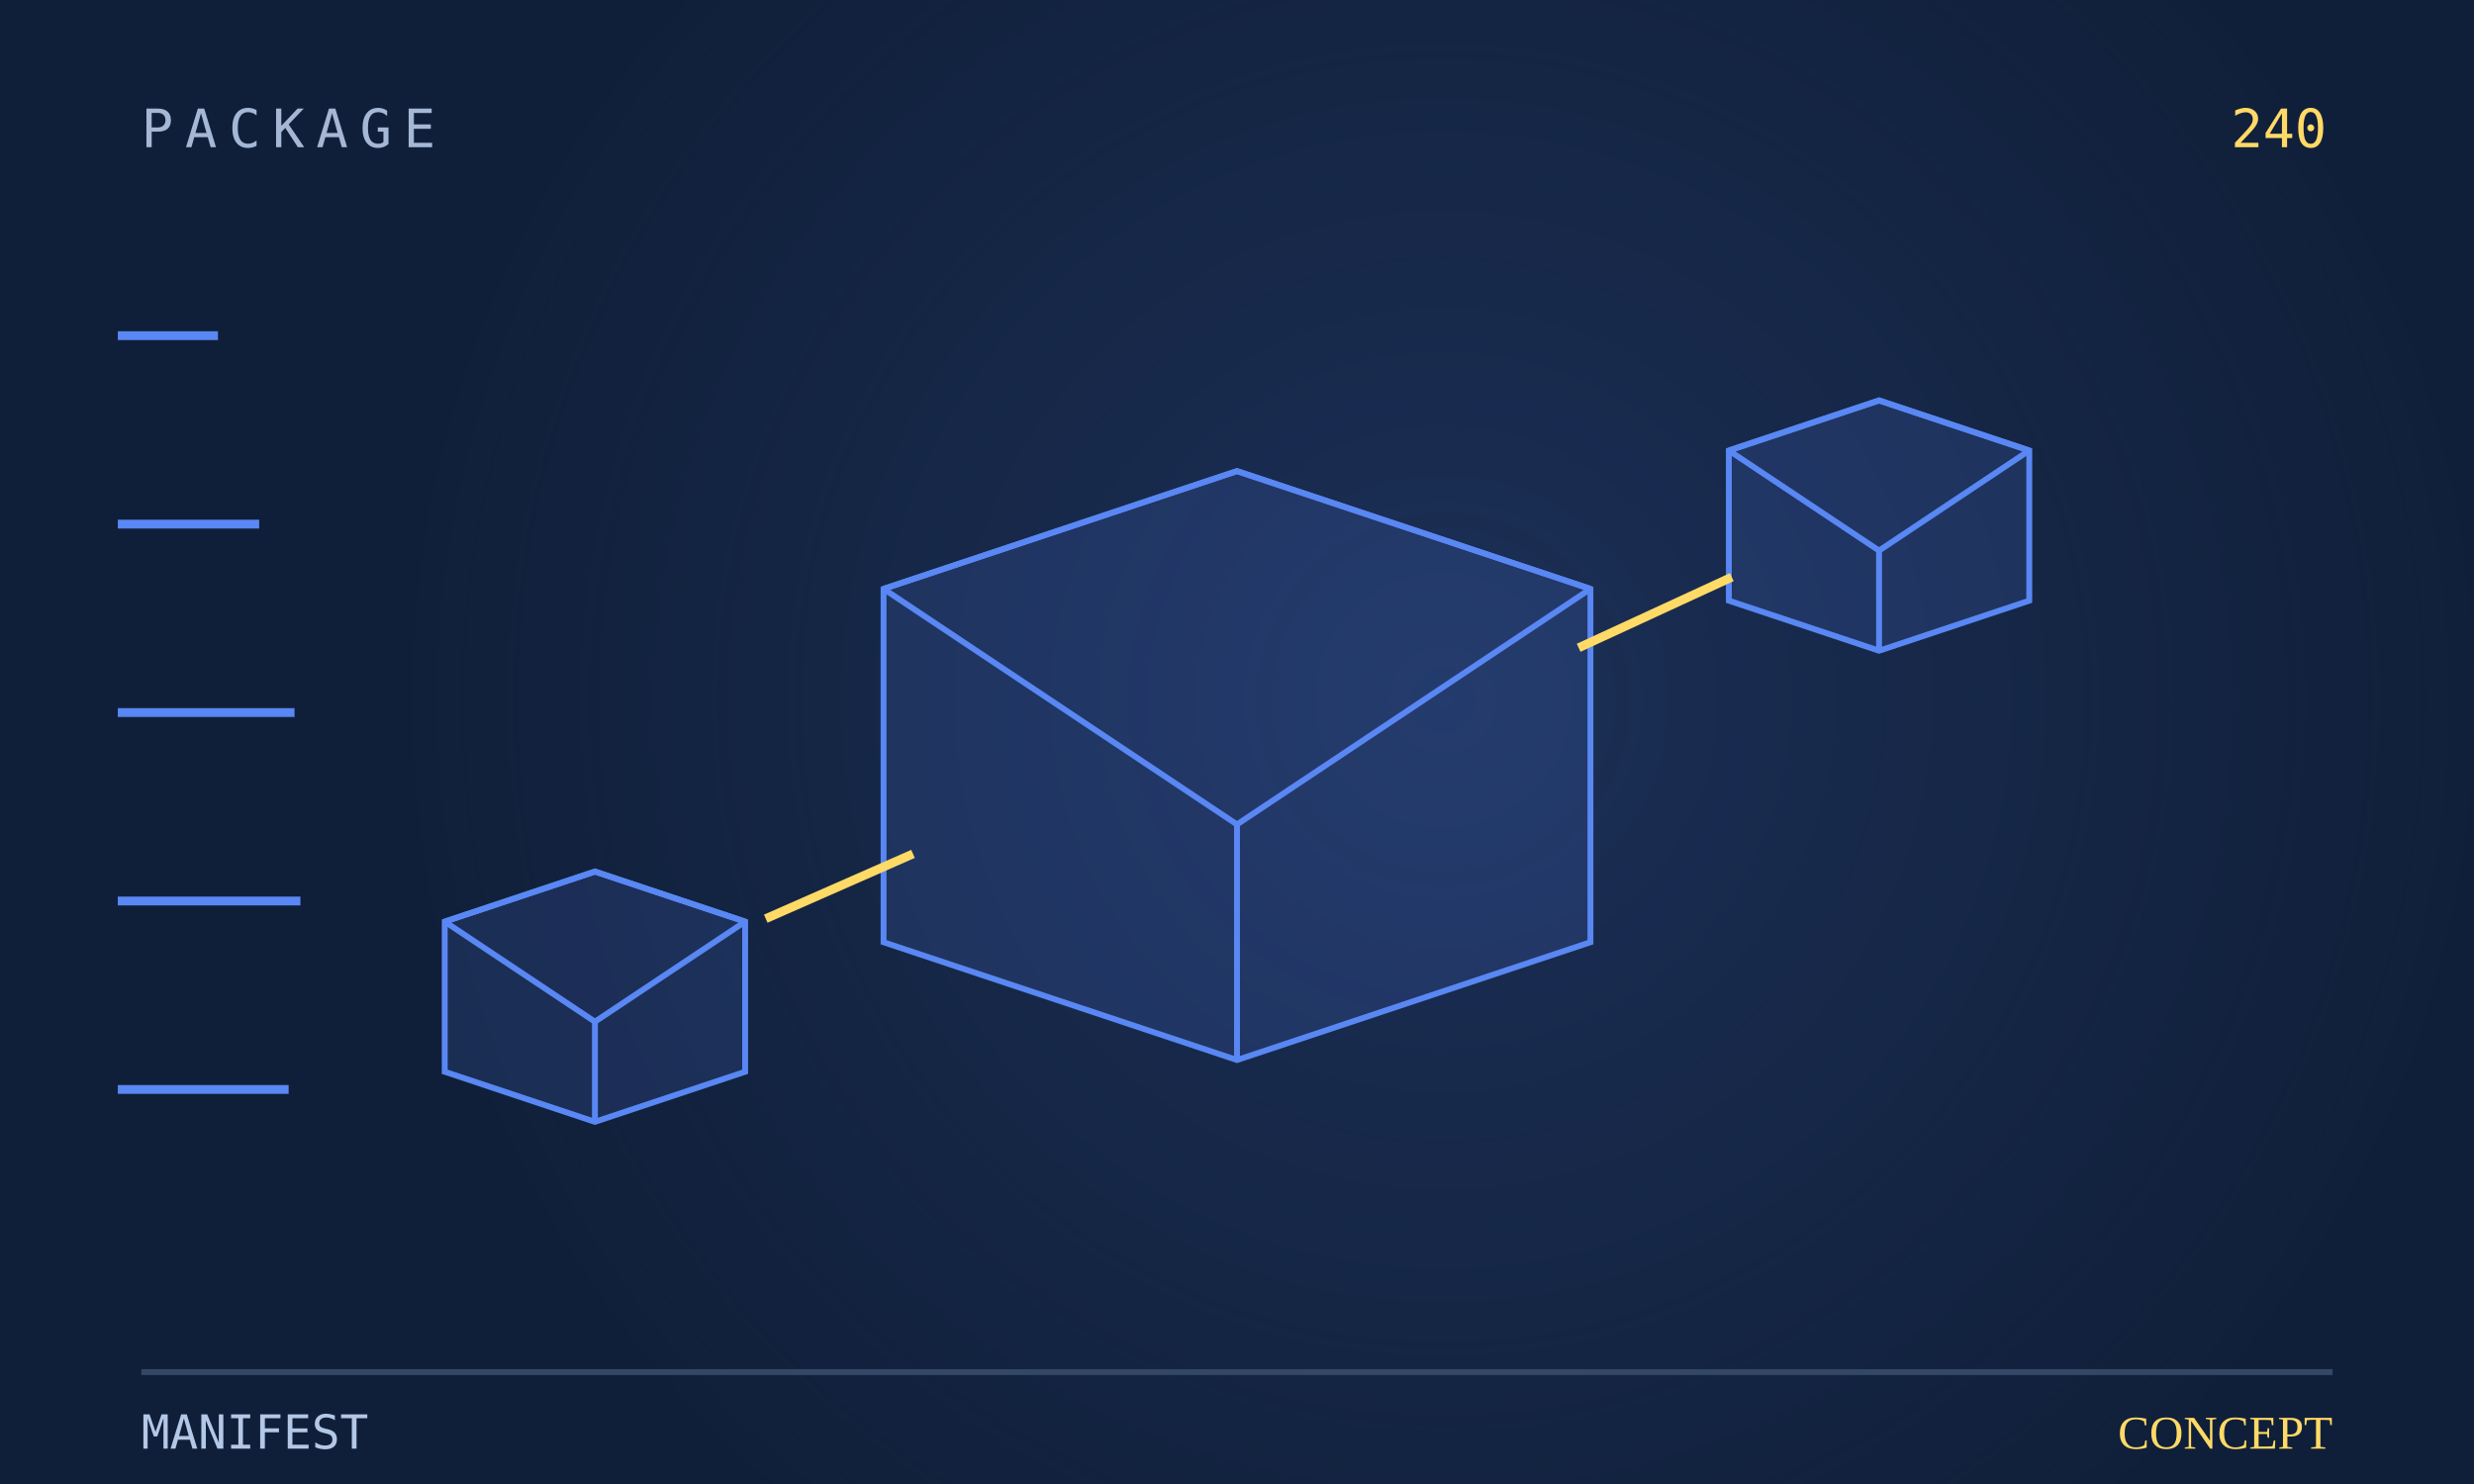
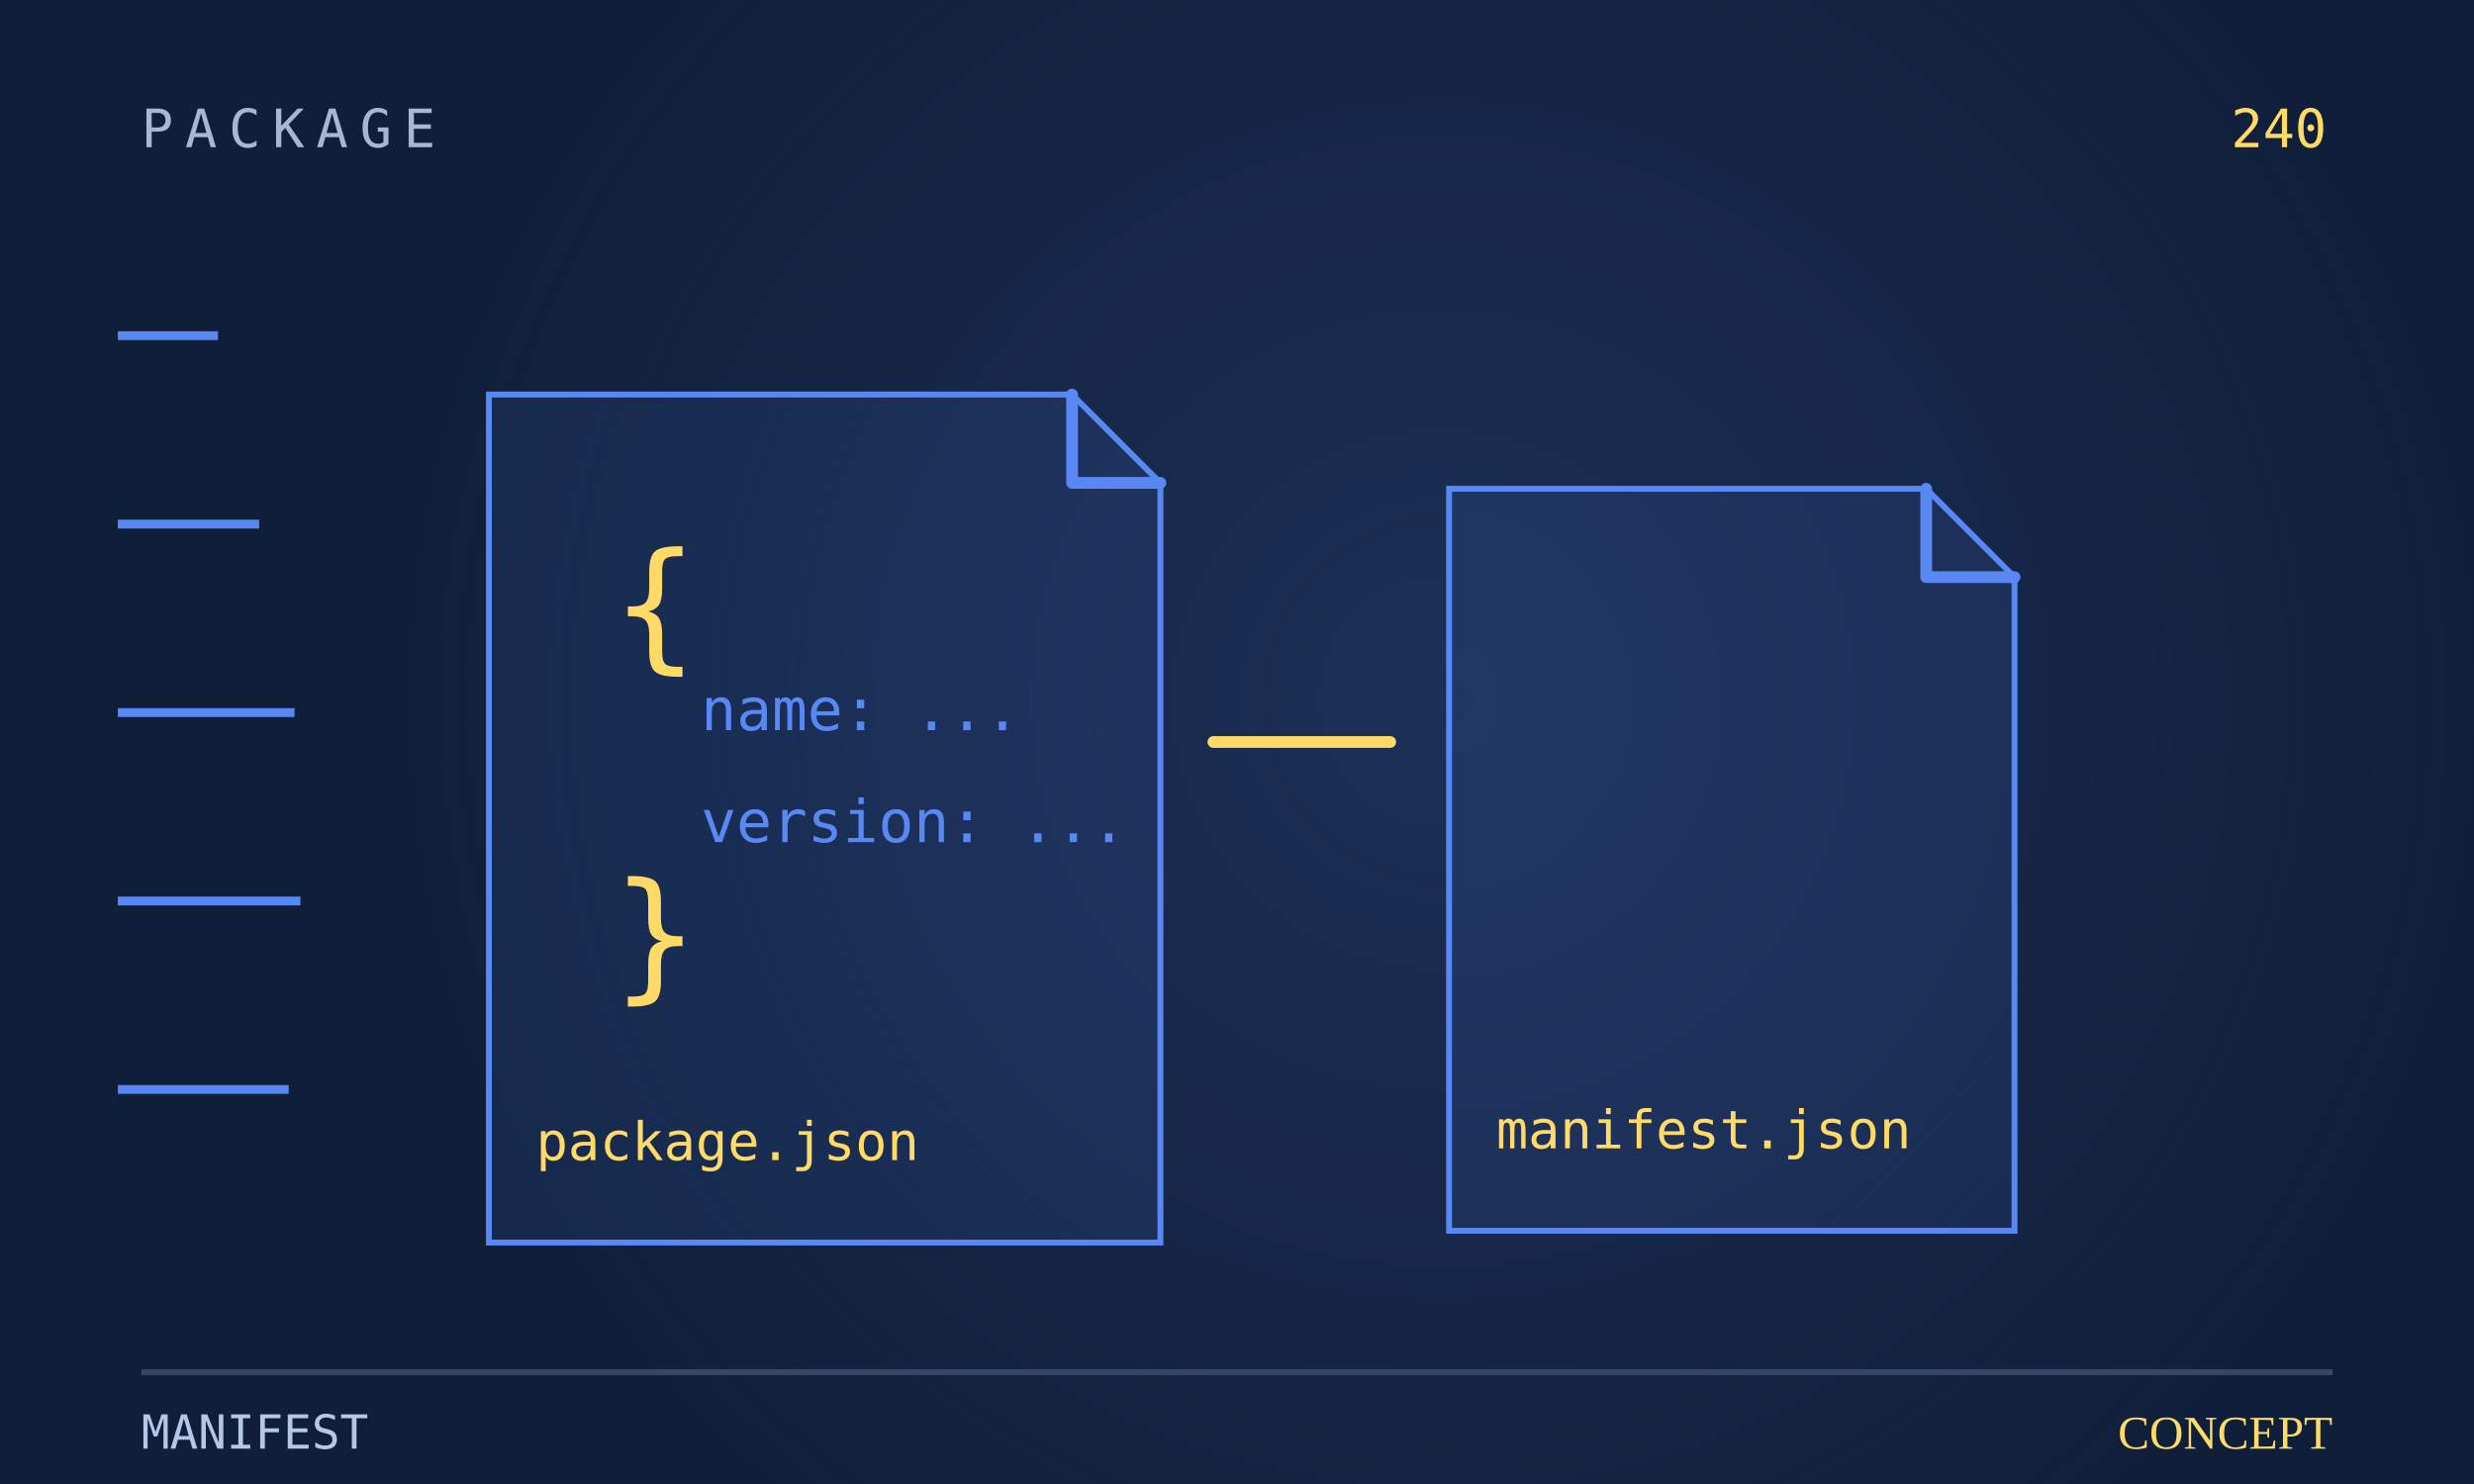
<svg xmlns="http://www.w3.org/2000/svg" class="article-cover" viewBox="0 0 420 252" role="img" aria-label="패키지 매니페스트 용어 카드">
  <defs>
    <radialGradient id="cover-package-manifests-glow">
      <stop stop-color="hsl(222 86% 65%)" stop-opacity=".16" />
      <stop offset="1" stop-color="hsl(222 86% 65%)" stop-opacity="0" />
    </radialGradient>
    <radialGradient id="cover-package-manifests-orb" cx="30%" cy="24%">
      <stop stop-color="#eafaff" />
      <stop offset=".42" stop-color="hsl(222 86% 65%)" />
      <stop offset="1" stop-color="#142c5b" />
    </radialGradient>
  </defs>
  <rect width="420" height="252" fill="#101f39" />
  <circle cx="245" cy="119" r="175" fill="url(#cover-package-manifests-glow)" />
  <path d="M20 57L37 57" stroke="hsl(222 86% 65%)" stroke-width="1.5" fill="none" />
  <path d="M20 89L44 89" stroke="hsl(222 86% 65%)" stroke-width="1.5" fill="none" />
  <path d="M20 121L50 121" stroke="hsl(222 86% 65%)" stroke-width="1.5" fill="none" />
  <path d="M20 153L51 153" stroke="hsl(222 86% 65%)" stroke-width="1.5" fill="none" />
  <path d="M20 185L49 185" stroke="hsl(222 86% 65%)" stroke-width="1.5" fill="none" />
  <text x="24" y="25" fill="#a4b7d5" font-family="monospace" font-size="9" letter-spacing="2">PACKAGE</text>
  <text x="395" y="25" fill="#ffda66" text-anchor="end" font-family="monospace" font-size="9">240</text>
-   <g transform="translate(210 120)">
-     <path d="M0 -40L60 -20V40L0 60L-60 40V-20Z" fill="hsl(222 86% 65%)" fill-opacity=".14" stroke="hsl(222 86% 65%)" />
-     <path d="M0 20V60M0 20L60 -20M0 20L-60 -20M-60 -20L0 -40L60 -20" stroke="hsl(222 86% 65%)" fill="none" />
-   </g>
-   <g transform="translate(101 165)">
-     <path d="M0 -17L25.5 -8.5V17L0 25.5L-25.5 17V-8.5Z" fill="hsl(222 86% 65%)" fill-opacity=".14" stroke="hsl(222 86% 65%)" />
-     <path d="M0 8.5V25.5M0 8.5L25.5 -8.5M0 8.5L-25.5 -8.5M-25.5 -8.5L0 -17L25.5 -8.5" stroke="hsl(222 86% 65%)" fill="none" />
-   </g>
-   <g transform="translate(319 85)">
-     <path d="M0 -17L25.5 -8.5V17L0 25.5L-25.5 17V-8.5Z" fill="hsl(222 86% 65%)" fill-opacity=".14" stroke="hsl(222 86% 65%)" />
-     <path d="M0 8.5V25.5M0 8.5L25.5 -8.5M0 8.5L-25.5 -8.5M-25.5 -8.5L0 -17L25.5 -8.5" stroke="hsl(222 86% 65%)" fill="none" />
-   </g>
-   <path d="M130 156L155 145" stroke="#ffda66" stroke-width="1.5" fill="none" />
-   <path d="M268 110L294 98" stroke="#ffda66" stroke-width="1.5" fill="none" />
+   <path d="M83 67h99l15 15v129H83Z" fill="hsl(222 86% 65%)" fill-opacity=".1" stroke="hsl(222 86% 65%)" />
+   <path d="M182 67v15h15" fill="none" stroke="hsl(222 86% 65%)" stroke-width="2" stroke-linecap="round" stroke-linejoin="round" />
+   <text x="91" y="197" fill="#ffda66" font-family="monospace" font-size="9">package.json</text>
+   <text x="104" y="111" fill="#ffda66" font-family="monospace" font-size="24">{</text>
+   <text x="119" y="124" fill="hsl(222 86% 65%)" font-family="monospace" font-size="10">name: ...</text>
+   <text x="119" y="143" fill="hsl(222 86% 65%)" font-family="monospace" font-size="10">version: ...</text>
+   <text x="104" y="167" fill="#ffda66" font-family="monospace" font-size="24">}</text>
+   <path d="M246 83h81l15 15v111H246Z" fill="hsl(222 86% 65%)" fill-opacity=".1" stroke="hsl(222 86% 65%)" />
+   <path d="M327 83v15h15" fill="none" stroke="hsl(222 86% 65%)" stroke-width="2" stroke-linecap="round" stroke-linejoin="round" />
+   <text x="254" y="195" fill="#ffda66" font-family="monospace" font-size="9">manifest.json</text>
+   <path d="M206 126h30" fill="none" stroke="#ffda66" stroke-width="2" stroke-linecap="round" stroke-linejoin="round" />
  <path d="M24 233H396" stroke="#344866" />
  <text x="24" y="246" fill="#b3c7e6" font-family="monospace" font-size="8">MANIFEST</text>
  <text x="396" y="246" text-anchor="end" fill="#ffda66" font-size="8">CONCEPT</text>
</svg>
